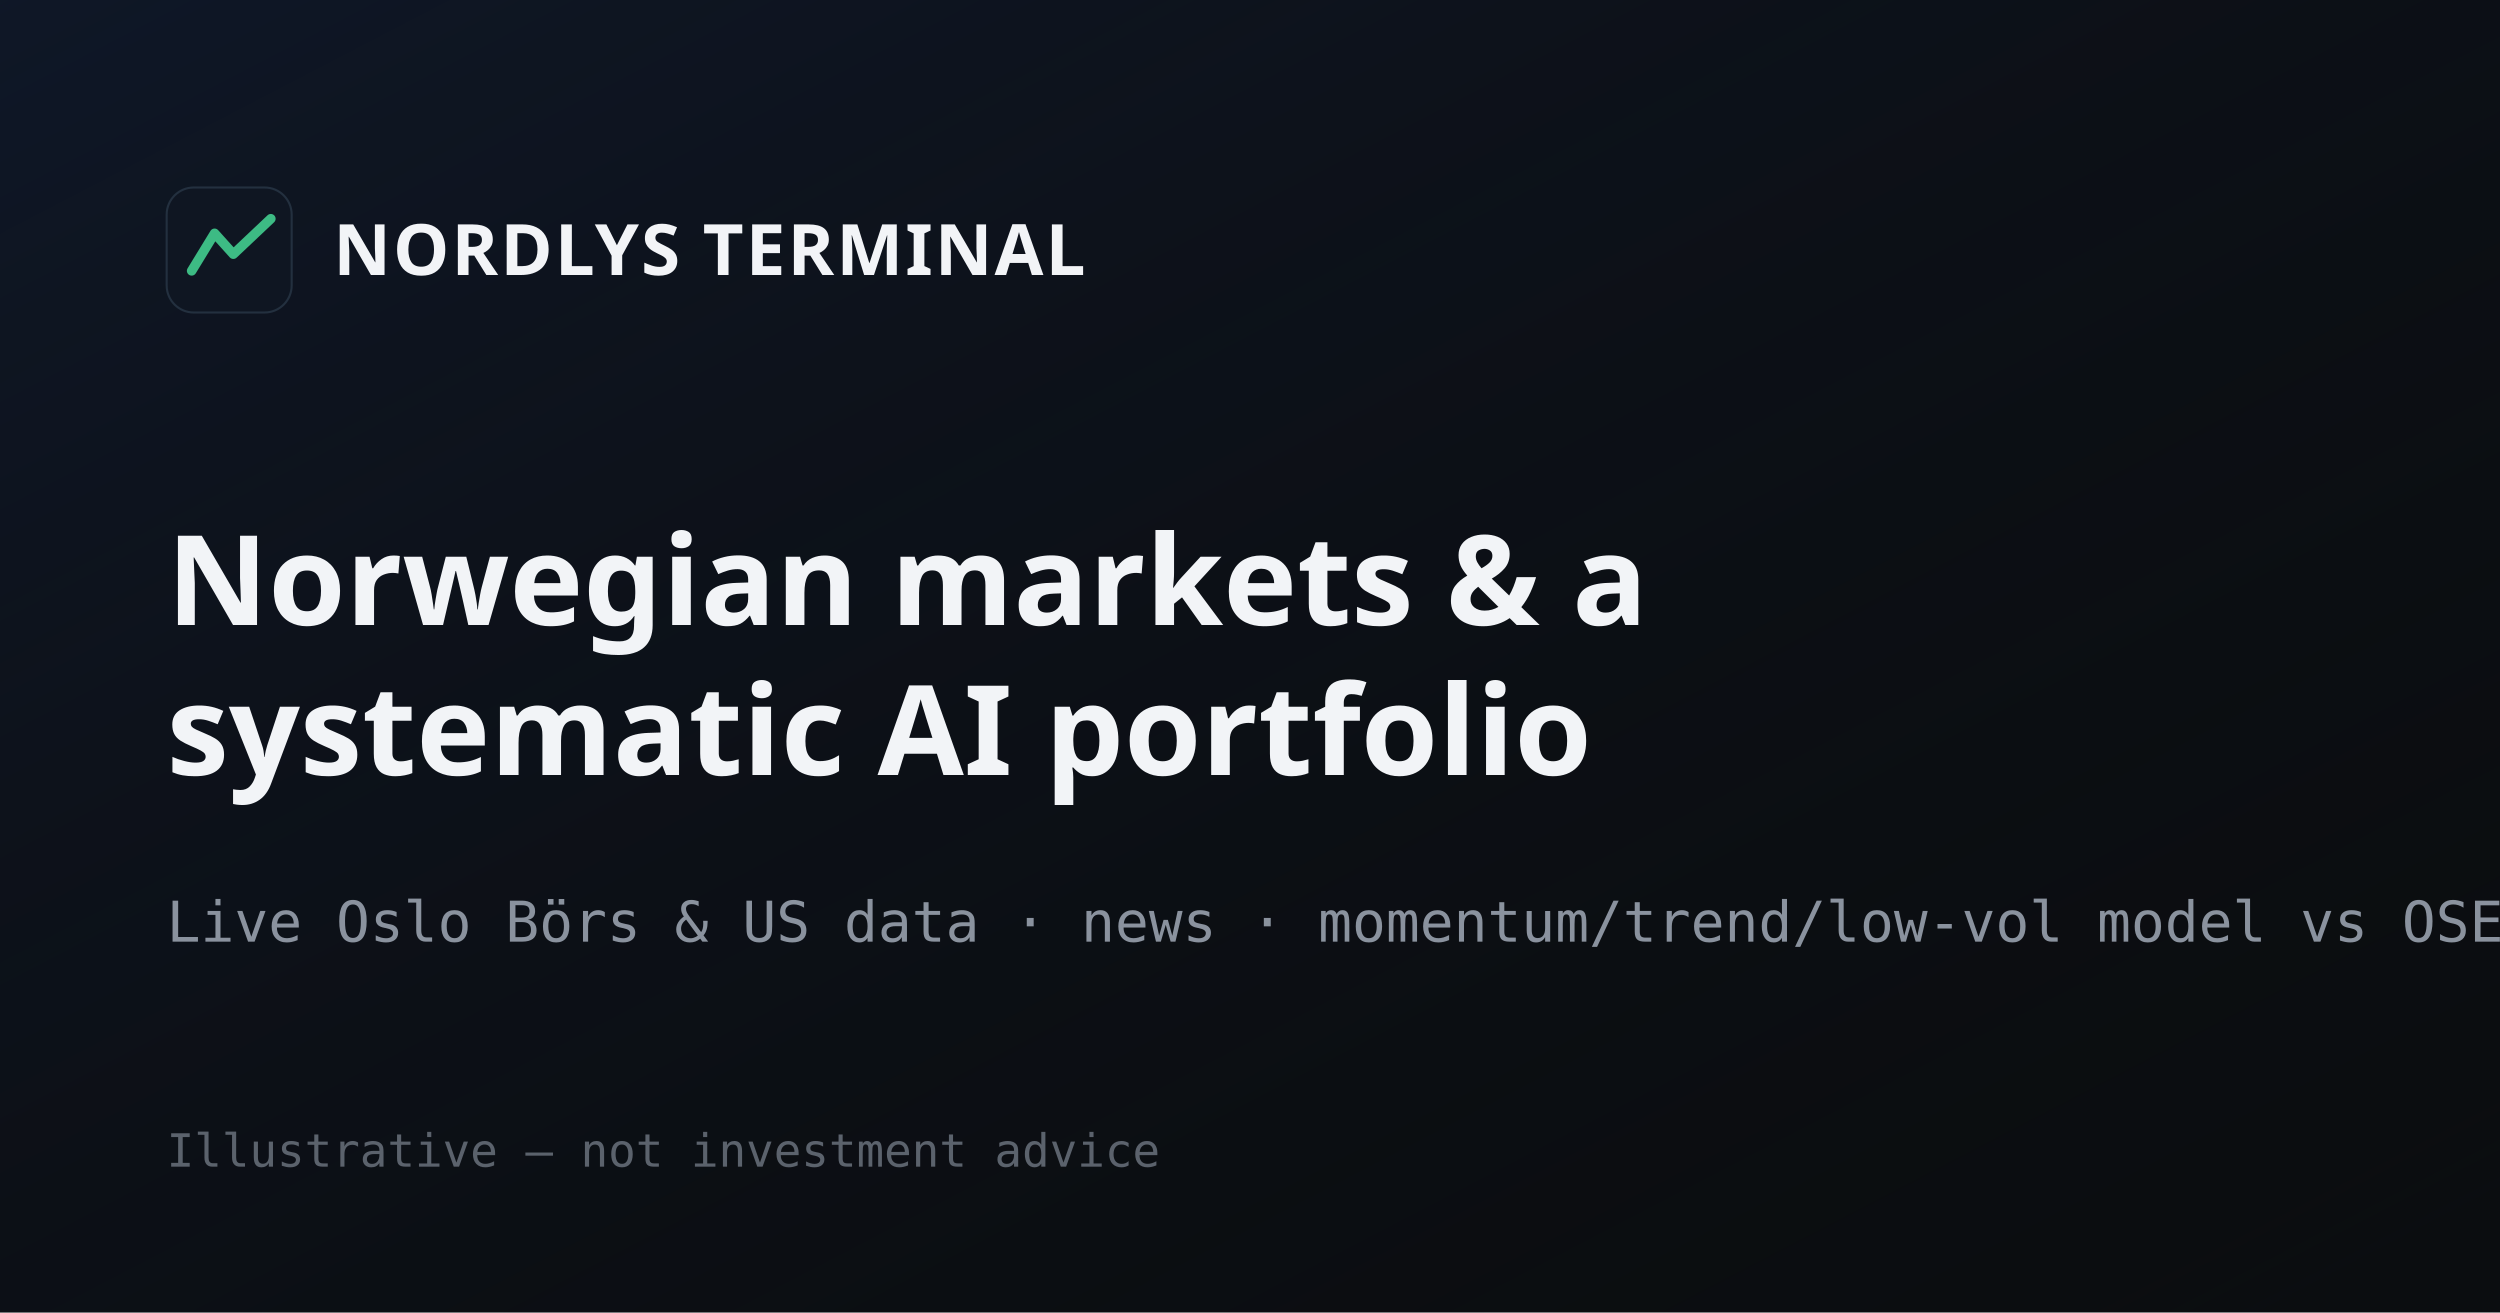
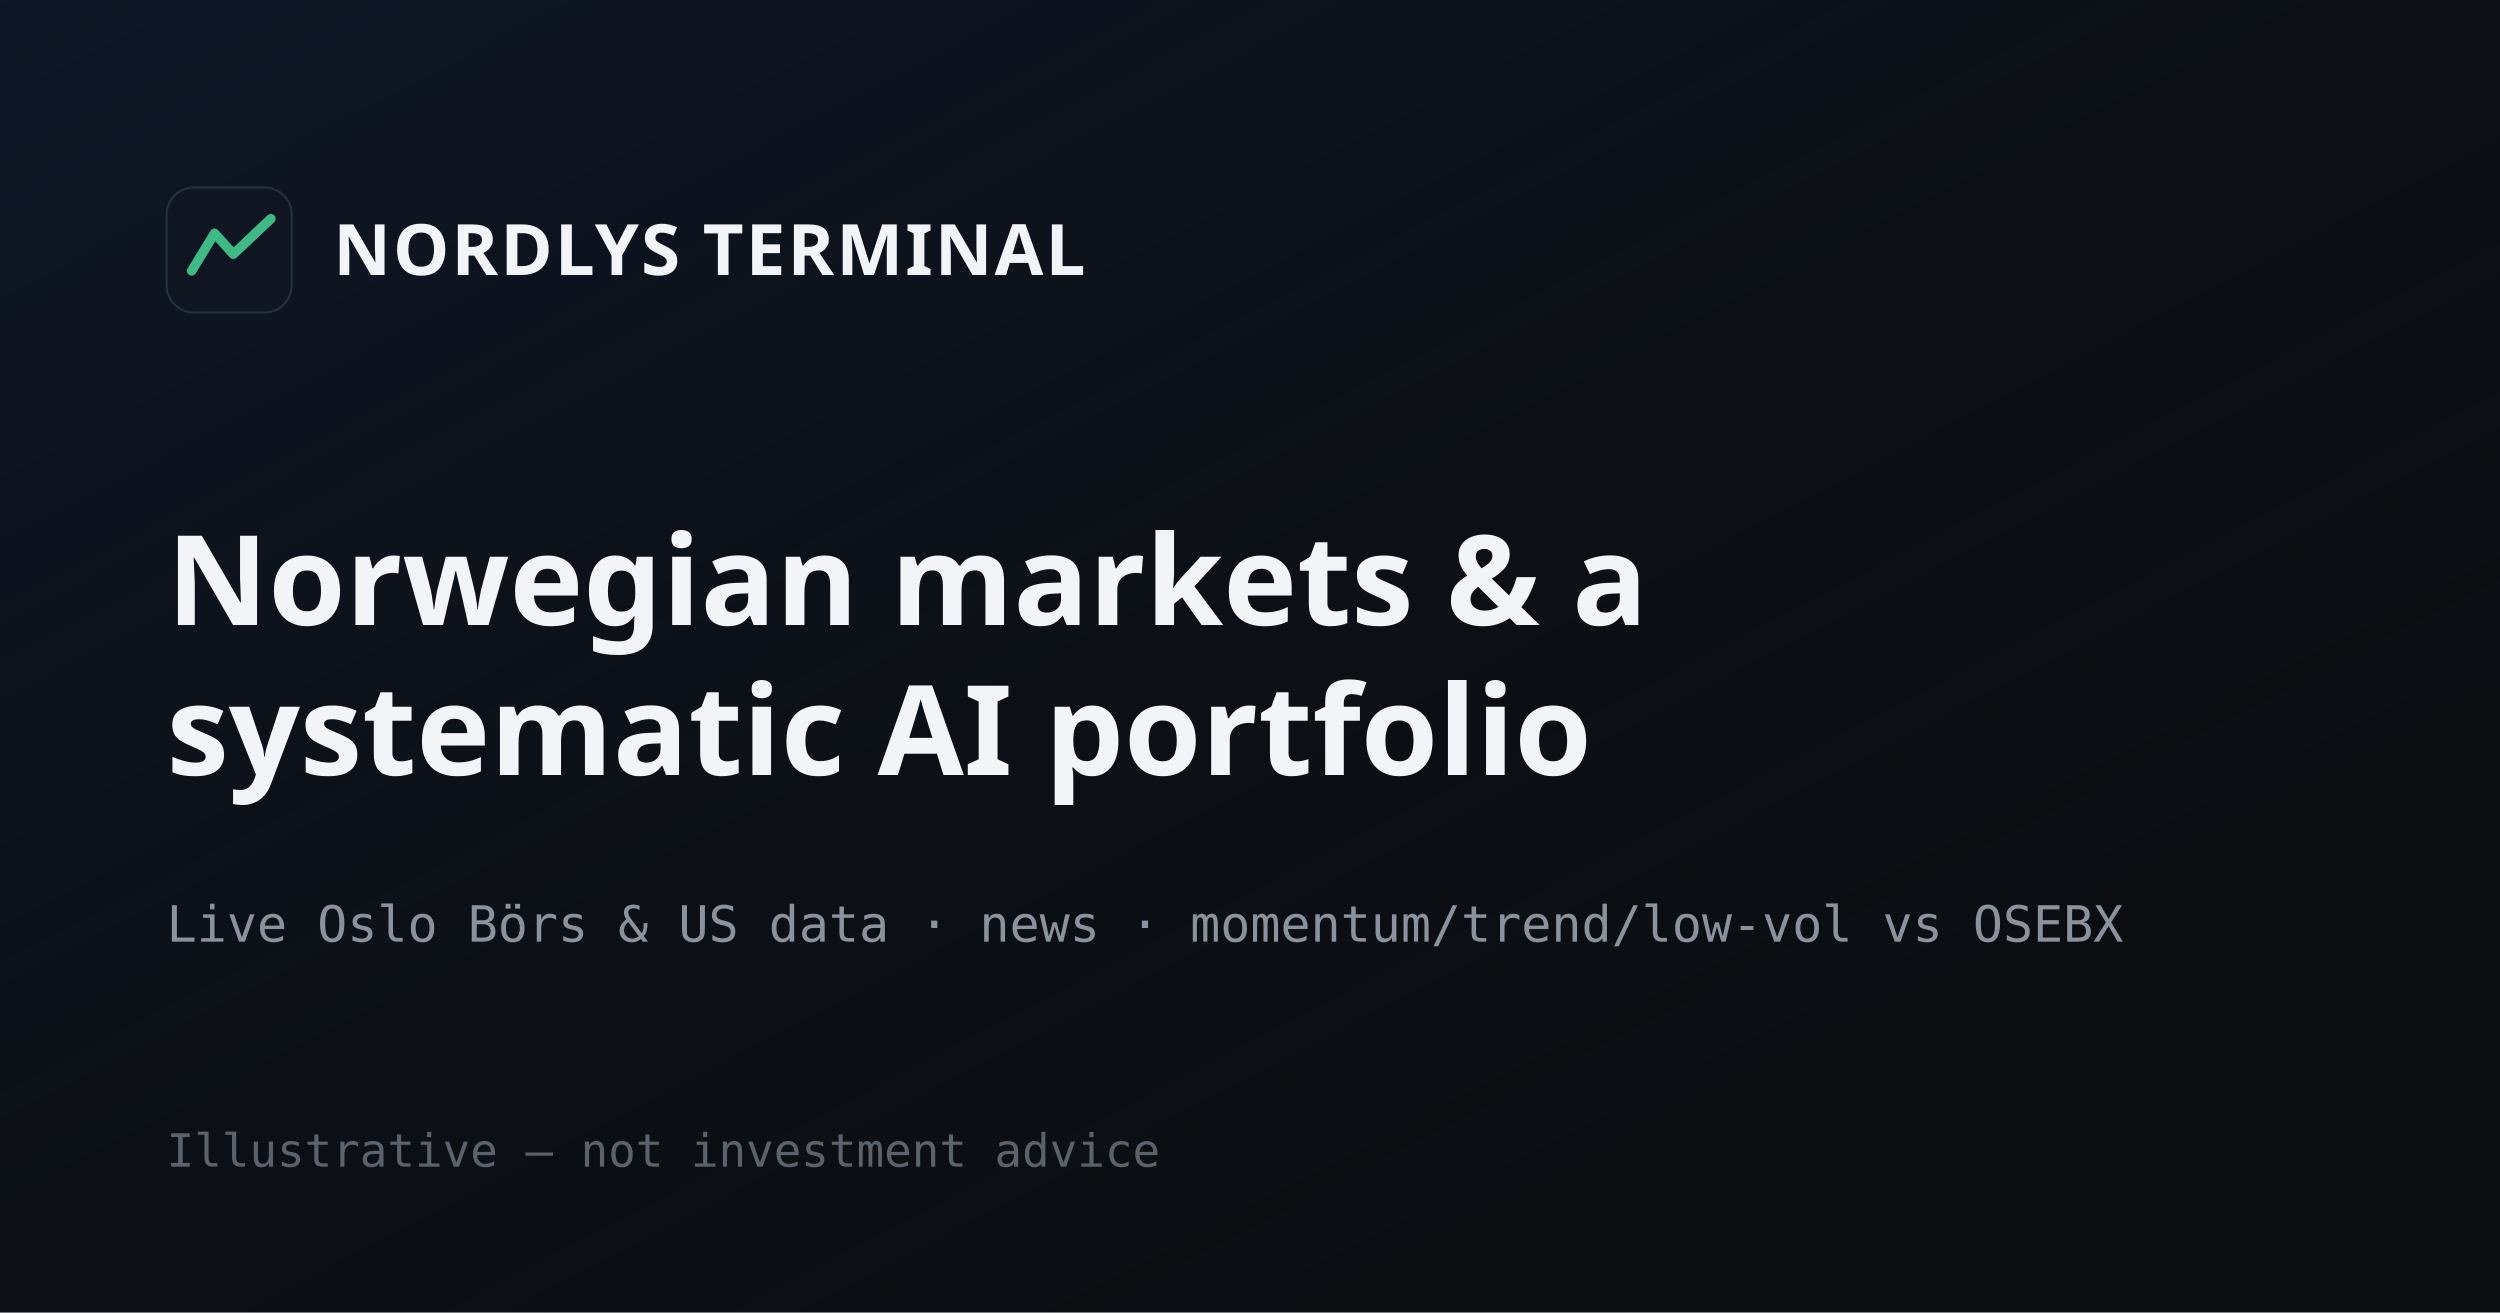
<svg xmlns="http://www.w3.org/2000/svg" width="1200" height="630" viewBox="0 0 1200 630">
  <rect width="1200" height="630" fill="#0b0d10" />
  <rect width="1200" height="630" fill="url(#g)" />
  <defs>
    <linearGradient id="g" x1="0" y1="0" x2="1" y2="1">
      <stop offset="0%" stop-color="#12203a" stop-opacity="0.55" />
      <stop offset="100%" stop-color="#0b0d10" stop-opacity="0" />
    </linearGradient>
  </defs>
  <g transform="translate(80,90)">
    <rect width="60" height="60" rx="13" fill="#0f1622" stroke="#23303f" />
    <path d="M12 40 L23 22 L32 32 L50 15" fill="none" stroke="#3DBB84" stroke-width="4.6" stroke-linecap="round" stroke-linejoin="round" />
    <text x="80" y="42" font-family="'IBM Plex Sans', system-ui, sans-serif" font-size="34" font-weight="600" fill="#F2F4F7" letter-spacing="1">NORDLYS TERMINAL</text>
  </g>
  <text x="80" y="300" font-family="'IBM Plex Sans', system-ui, sans-serif" font-size="60" font-weight="700" fill="#F2F4F7">Norwegian markets &amp; a</text>
  <text x="80" y="372" font-family="'IBM Plex Sans', system-ui, sans-serif" font-size="60" font-weight="700" fill="#F2F4F7">systematic AI portfolio</text>
-   <text x="80" y="452" font-family="'IBM Plex Mono', monospace" font-size="27" fill="#8A929E">Live Oslo Börs &amp; US data · news · momentum/trend/low-vol model vs OSEBX</text>
+   <text x="80" y="452" font-family="'IBM Plex Mono', monospace" font-size="24" fill="#8A929E">Live Oslo Börs &amp; US data · news · momentum/trend/low-vol vs OSEBX</text>
  <text x="80" y="560" font-family="'IBM Plex Mono', monospace" font-size="22" fill="#5B626C">Illustrative — not investment advice</text>
</svg>
